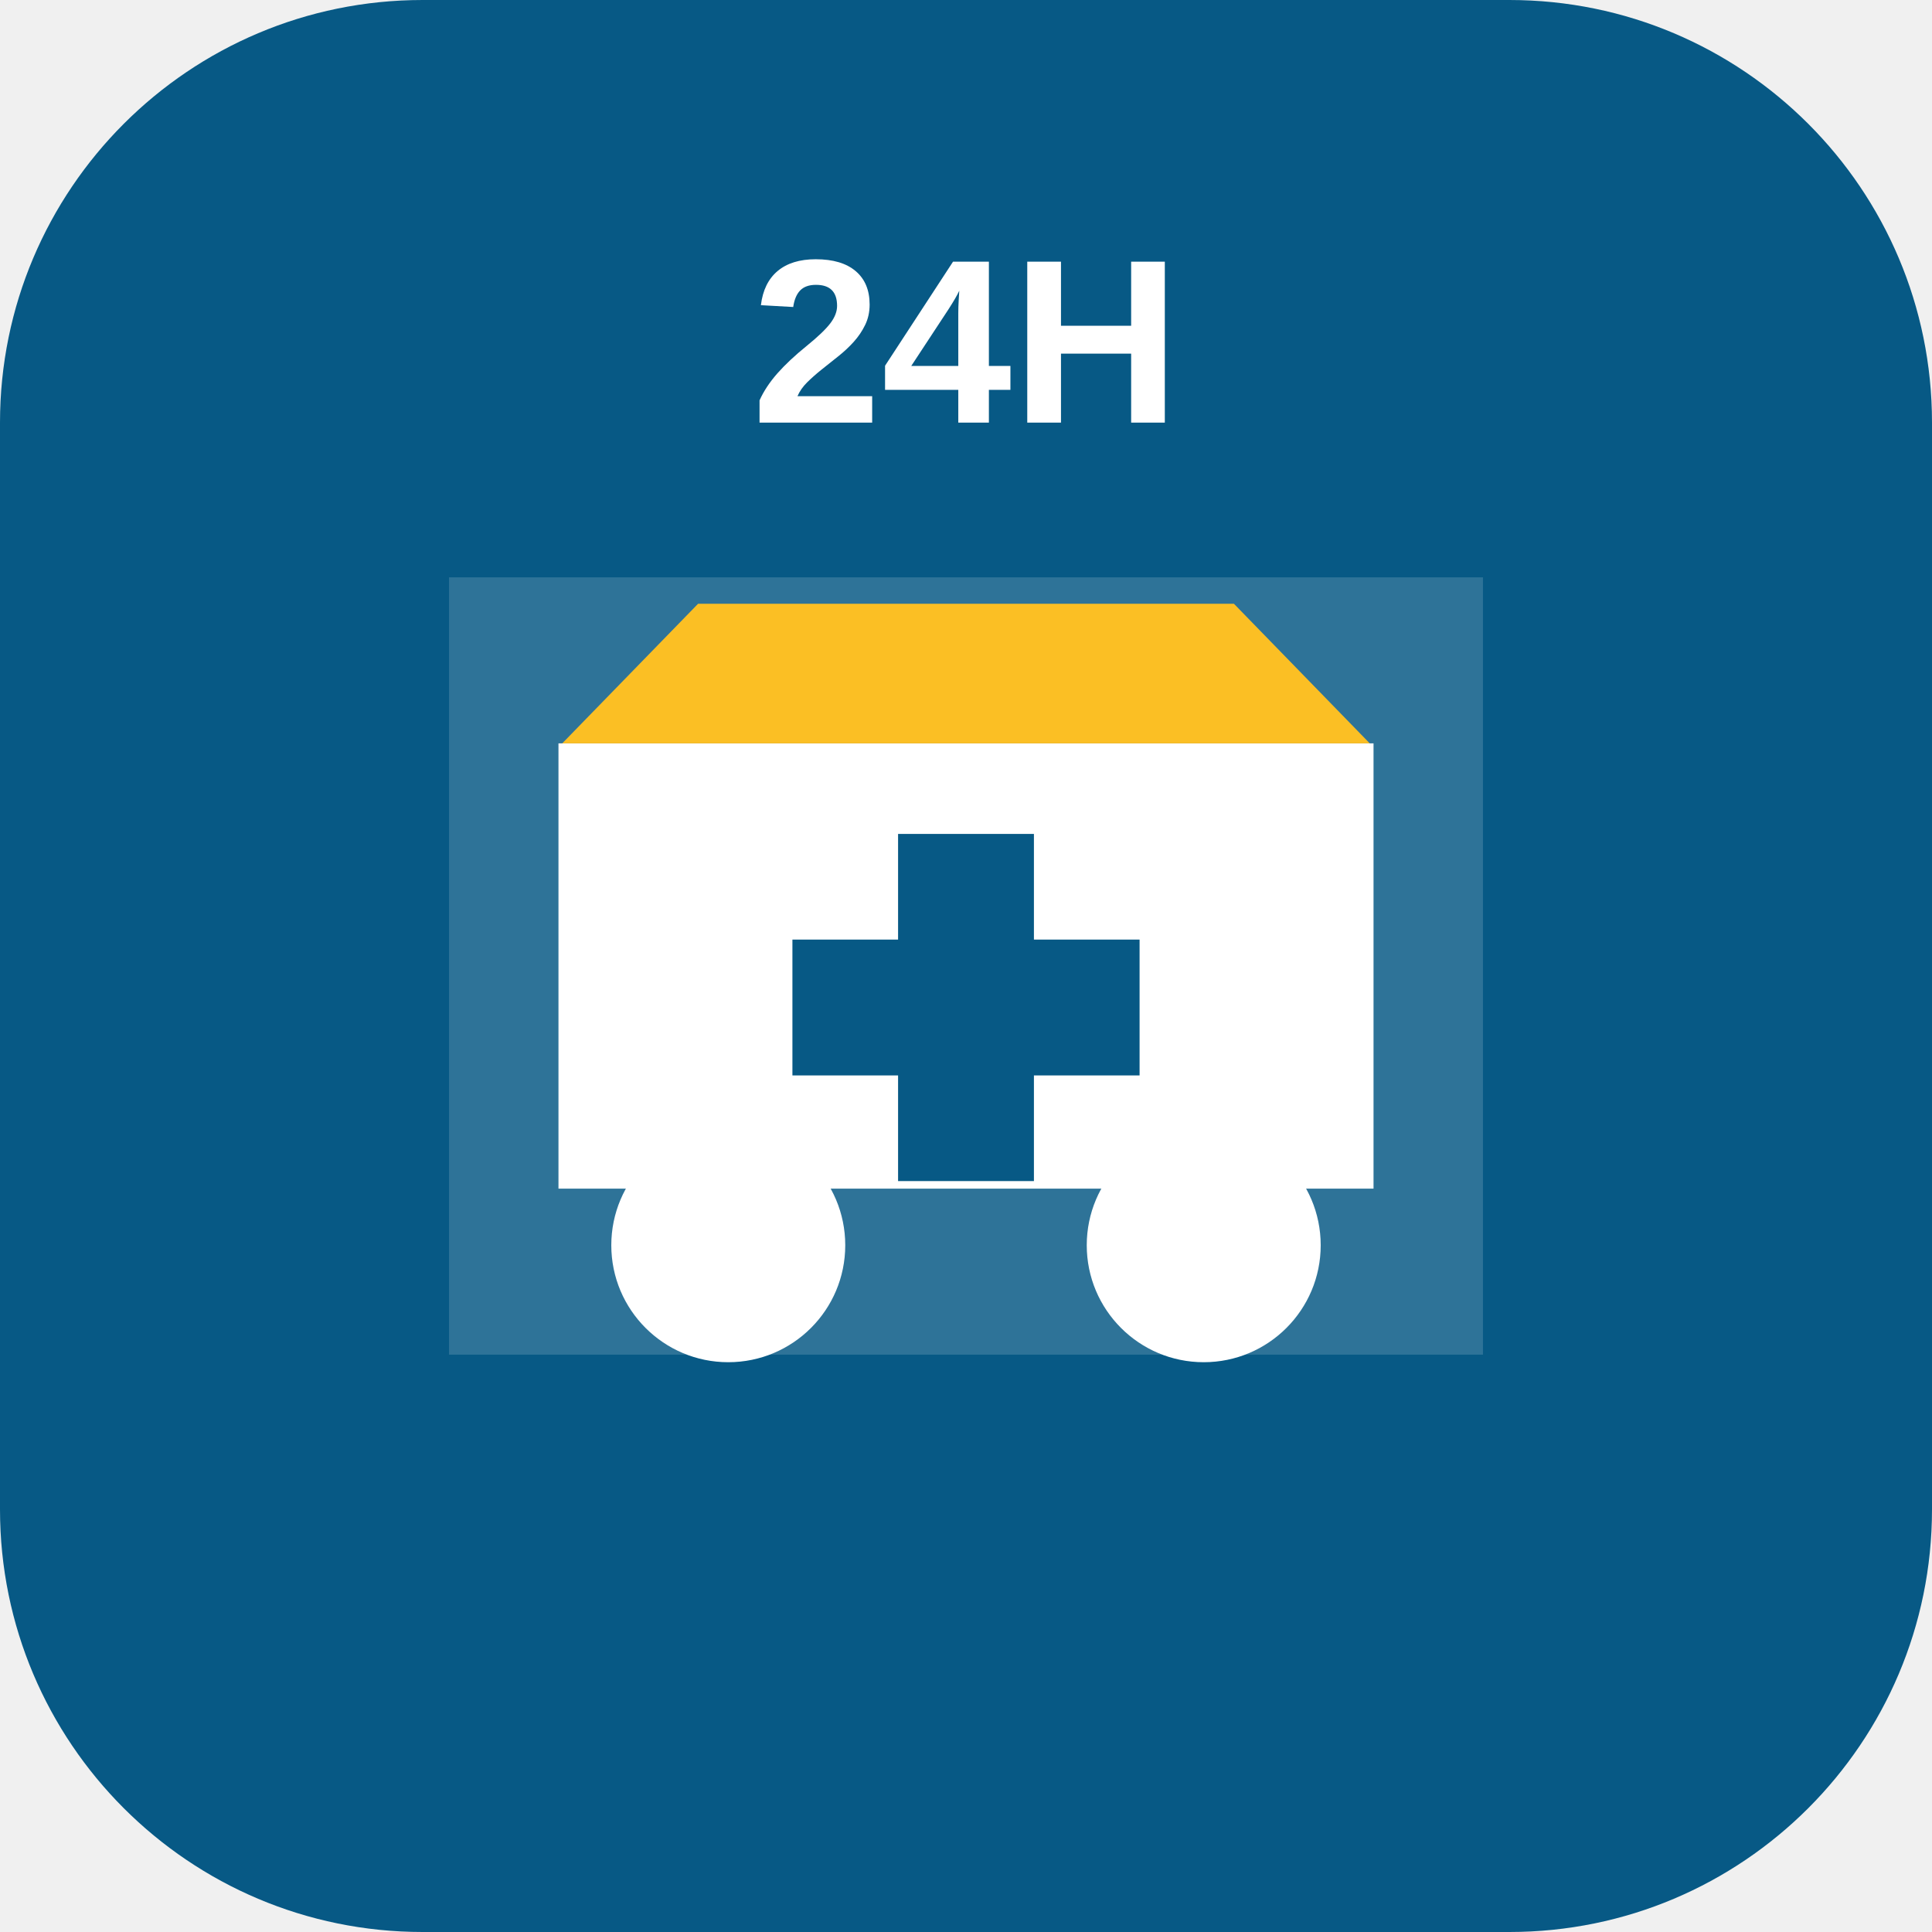
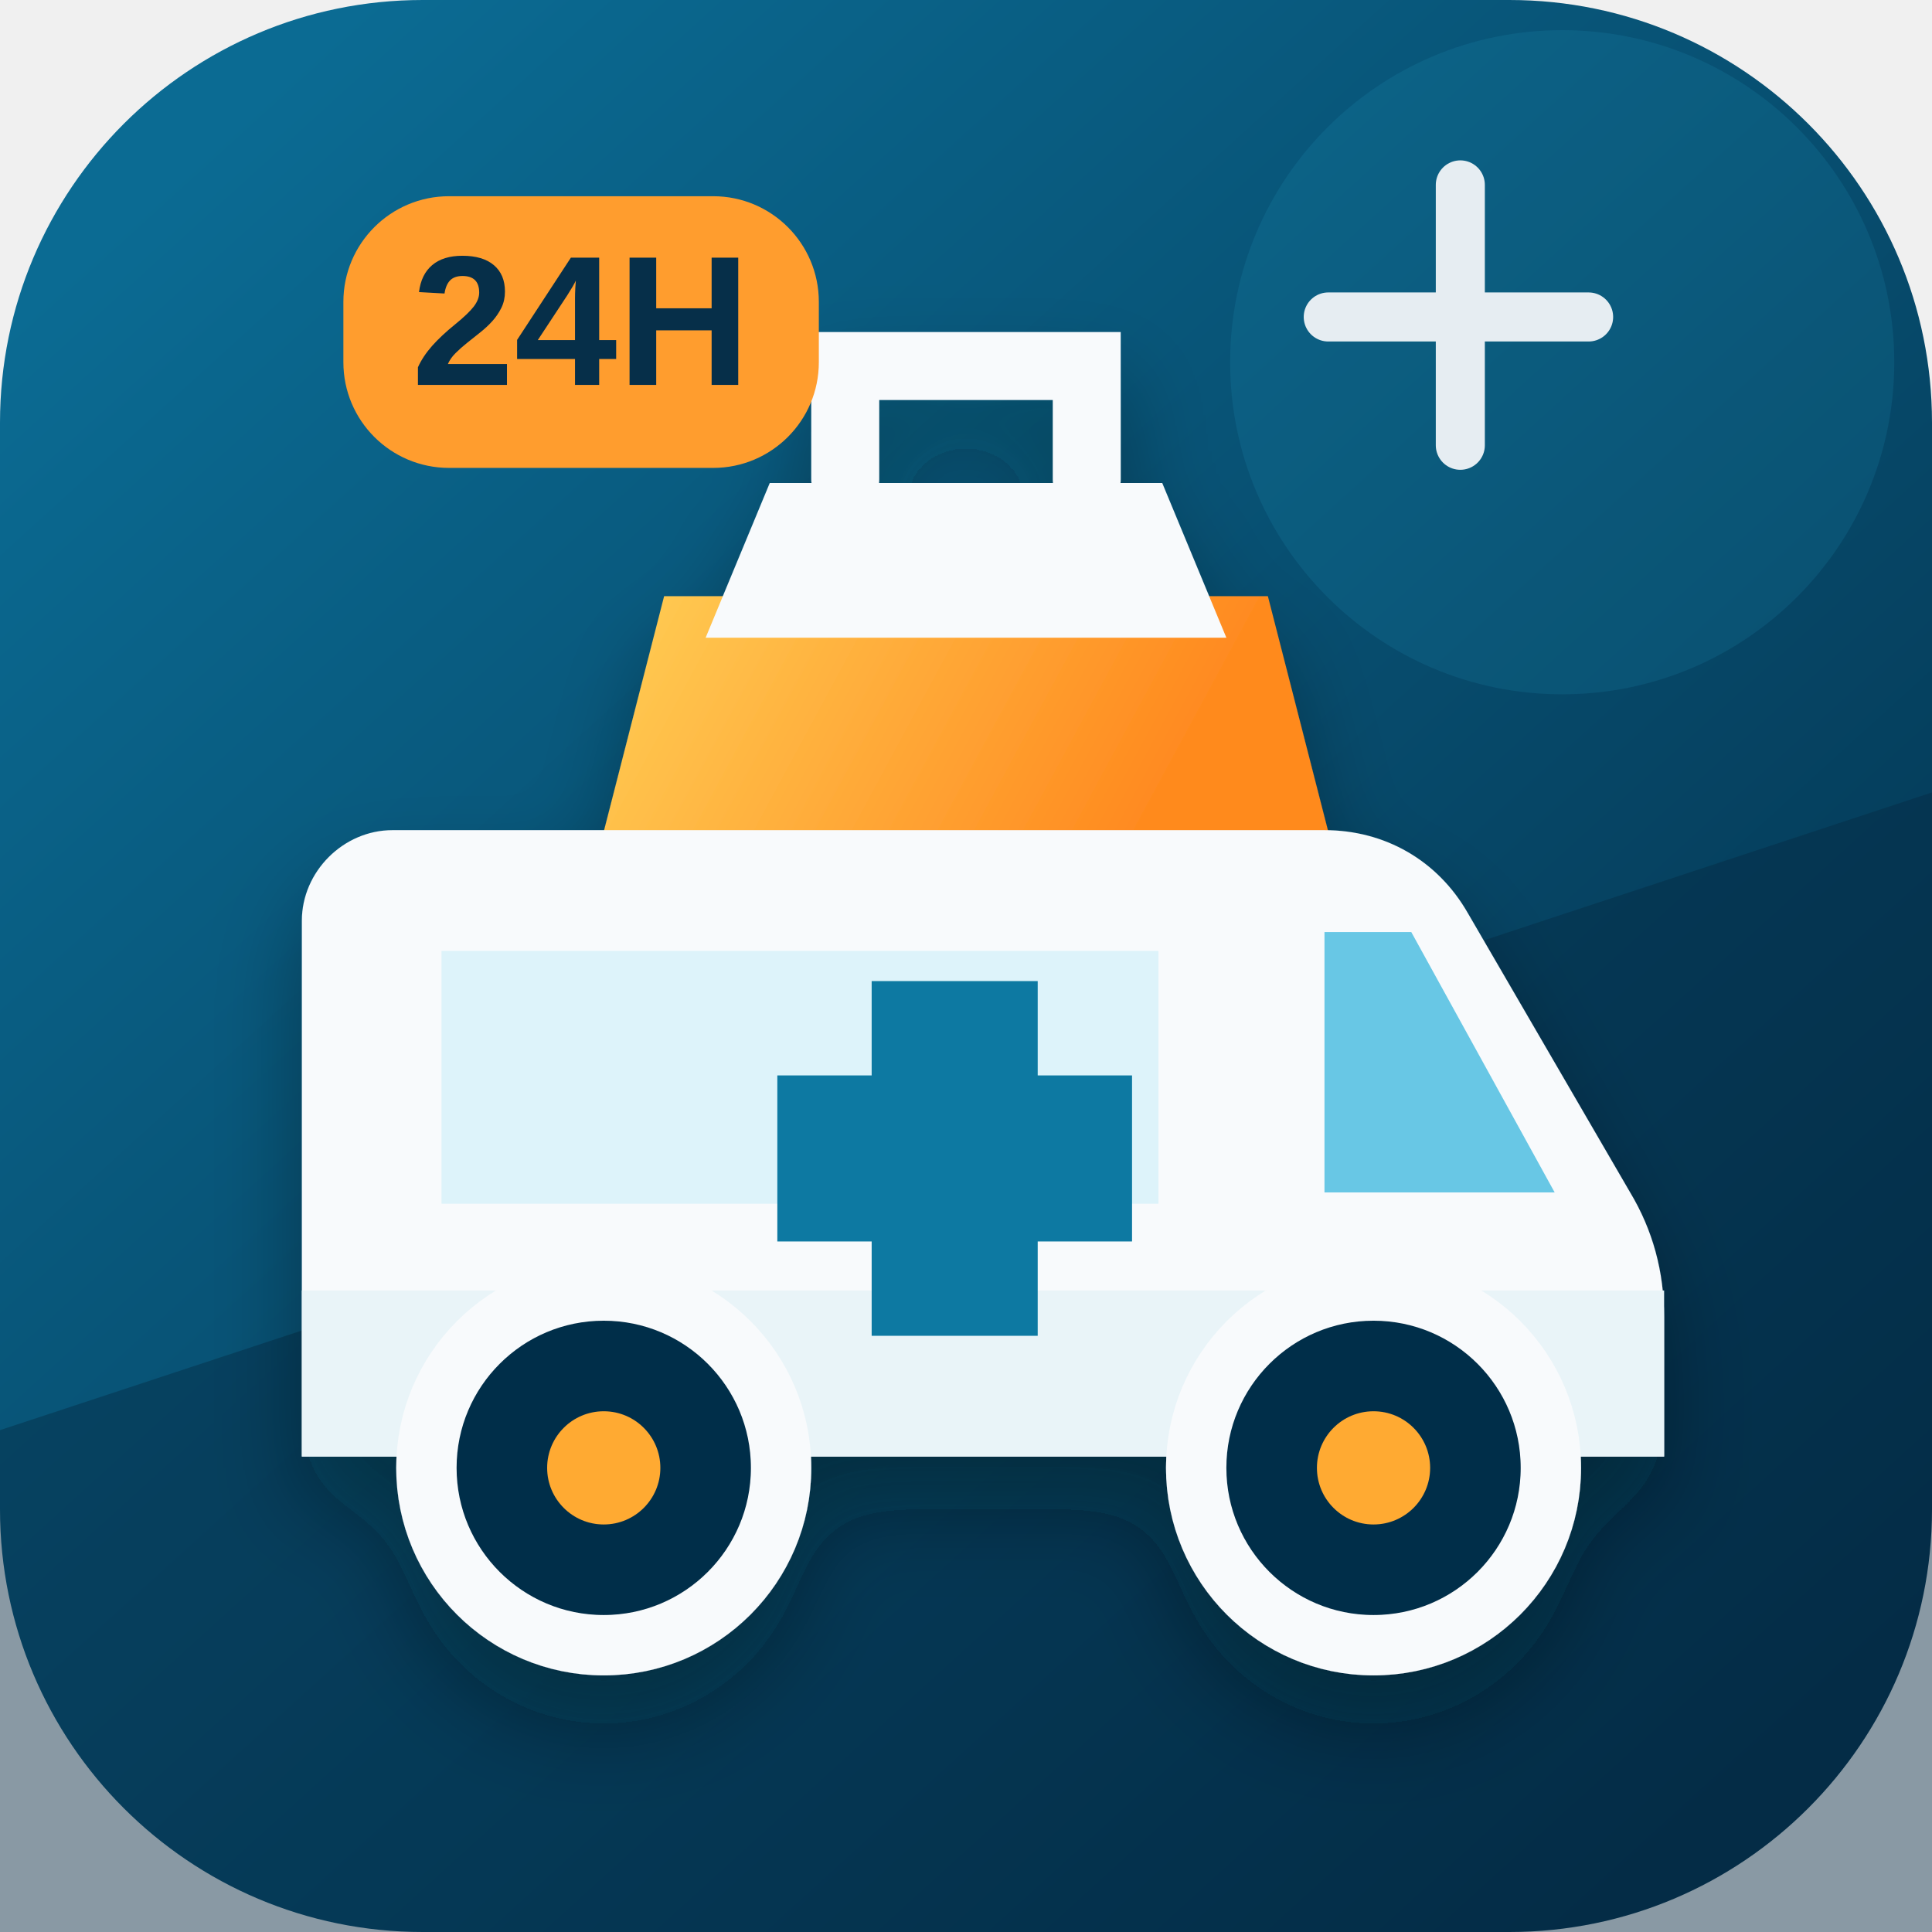
- <svg xmlns="http://www.w3.org/2000/svg" viewBox="0 0 512 512" role="img" aria-label="Gestión de mantenimientos 24H">
-   <rect width="512" height="512" rx="112" fill="#075985" />
-   <path d="M119 153h274v206H119z" fill="#fff" opacity=".16" />
-   <path d="M148 197h216v118H148z" fill="#fff" />
-   <circle cx="193" cy="330" r="31" fill="#fff" />
-   <circle cx="319" cy="330" r="31" fill="#fff" />
-   <path d="M185 160h142l36 37H149z" fill="#fbbf24" />
-   <path d="M238 221h36v28h28v36h-28v28h-36v-28h-28v-36h28z" fill="#075985" />
-   <text x="256" y="112" text-anchor="middle" font-family="Arial, sans-serif" font-size="62" font-weight="700" fill="#fff">24H</text>
+ <svg xmlns="http://www.w3.org/2000/svg" viewBox="0 0 512 512" role="img" aria-label="Metrogestión 24H">
+   <defs>
+     <linearGradient id="bg" x1="56" y1="36" x2="456" y2="476" gradientUnits="userSpaceOnUse">
+       <stop stop-color="#0B6B93" />
+       <stop offset="1" stop-color="#032F4A" />
+     </linearGradient>
+     <linearGradient id="alert" x1="182" y1="88" x2="330" y2="168" gradientUnits="userSpaceOnUse">
+       <stop stop-color="#FFD45A" />
+       <stop offset="1" stop-color="#FF8A1F" />
+     </linearGradient>
+     <filter id="shadow" x="-20%" y="-20%" width="140%" height="150%">
+       <feDropShadow dx="0" dy="14" stdDeviation="12" flood-color="#001726" flood-opacity=".34" />
+     </filter>
+   </defs>
+   <rect width="512" height="512" rx="112" fill="url(#bg)" />
+   <path d="M0 379 512 210v302H0Z" fill="#042A42" opacity=".44" />
+   <circle cx="414" cy="96" r="88" fill="#28A9D4" opacity=".13" />
+   <g filter="url(#shadow)">
+     <path d="M176 158h160l20 78H156Z" fill="url(#alert)" />
+     <path d="M204 128h104l17 41H187Z" fill="#F8FAFC" />
+     <path d="M224 127V97h64v30" fill="none" stroke="#F8FAFC" stroke-width="18" stroke-linecap="round" />
+     <path d="M104 220h247c16 0 30 8 38 22l43 74c6 10 9 21 9 33v37H80V244c0-13 11-24 24-24Z" fill="#F8FAFC" />
+     <path d="M351 247h23l38 69h-61Z" fill="#68C7E5" />
+     <path d="M117 252h190v67H117Z" fill="#DDF3FA" />
+     <path d="M80 342h361v44H80Z" fill="#E9F4F8" />
+     <circle cx="160" cy="389" r="47" fill="#052F49" stroke="#F8FAFC" stroke-width="16" />
+     <circle cx="160" cy="389" r="15" fill="#FFAA32" />
+     <circle cx="364" cy="389" r="47" fill="#052F49" stroke="#F8FAFC" stroke-width="16" />
+     <circle cx="364" cy="389" r="15" fill="#FFAA32" />
+     <path d="M231 260h44v25h25v44h-25v25h-44v-25h-25v-44h25Z" fill="#0879A2" />
+   </g>
+   <g aria-label="24H">
+     <rect x="91" y="52" width="126" height="72" rx="28" fill="#FF9D2E" />
+     <text x="154" y="102" text-anchor="middle" font-family="Arial,Helvetica,sans-serif" font-size="49" font-weight="900" fill="#062F49">24H</text>
+   </g>
+   <path d="M352 84h69M387 49v69" stroke="#F8FAFC" stroke-width="13" stroke-linecap="round" opacity=".92" />
</svg>
